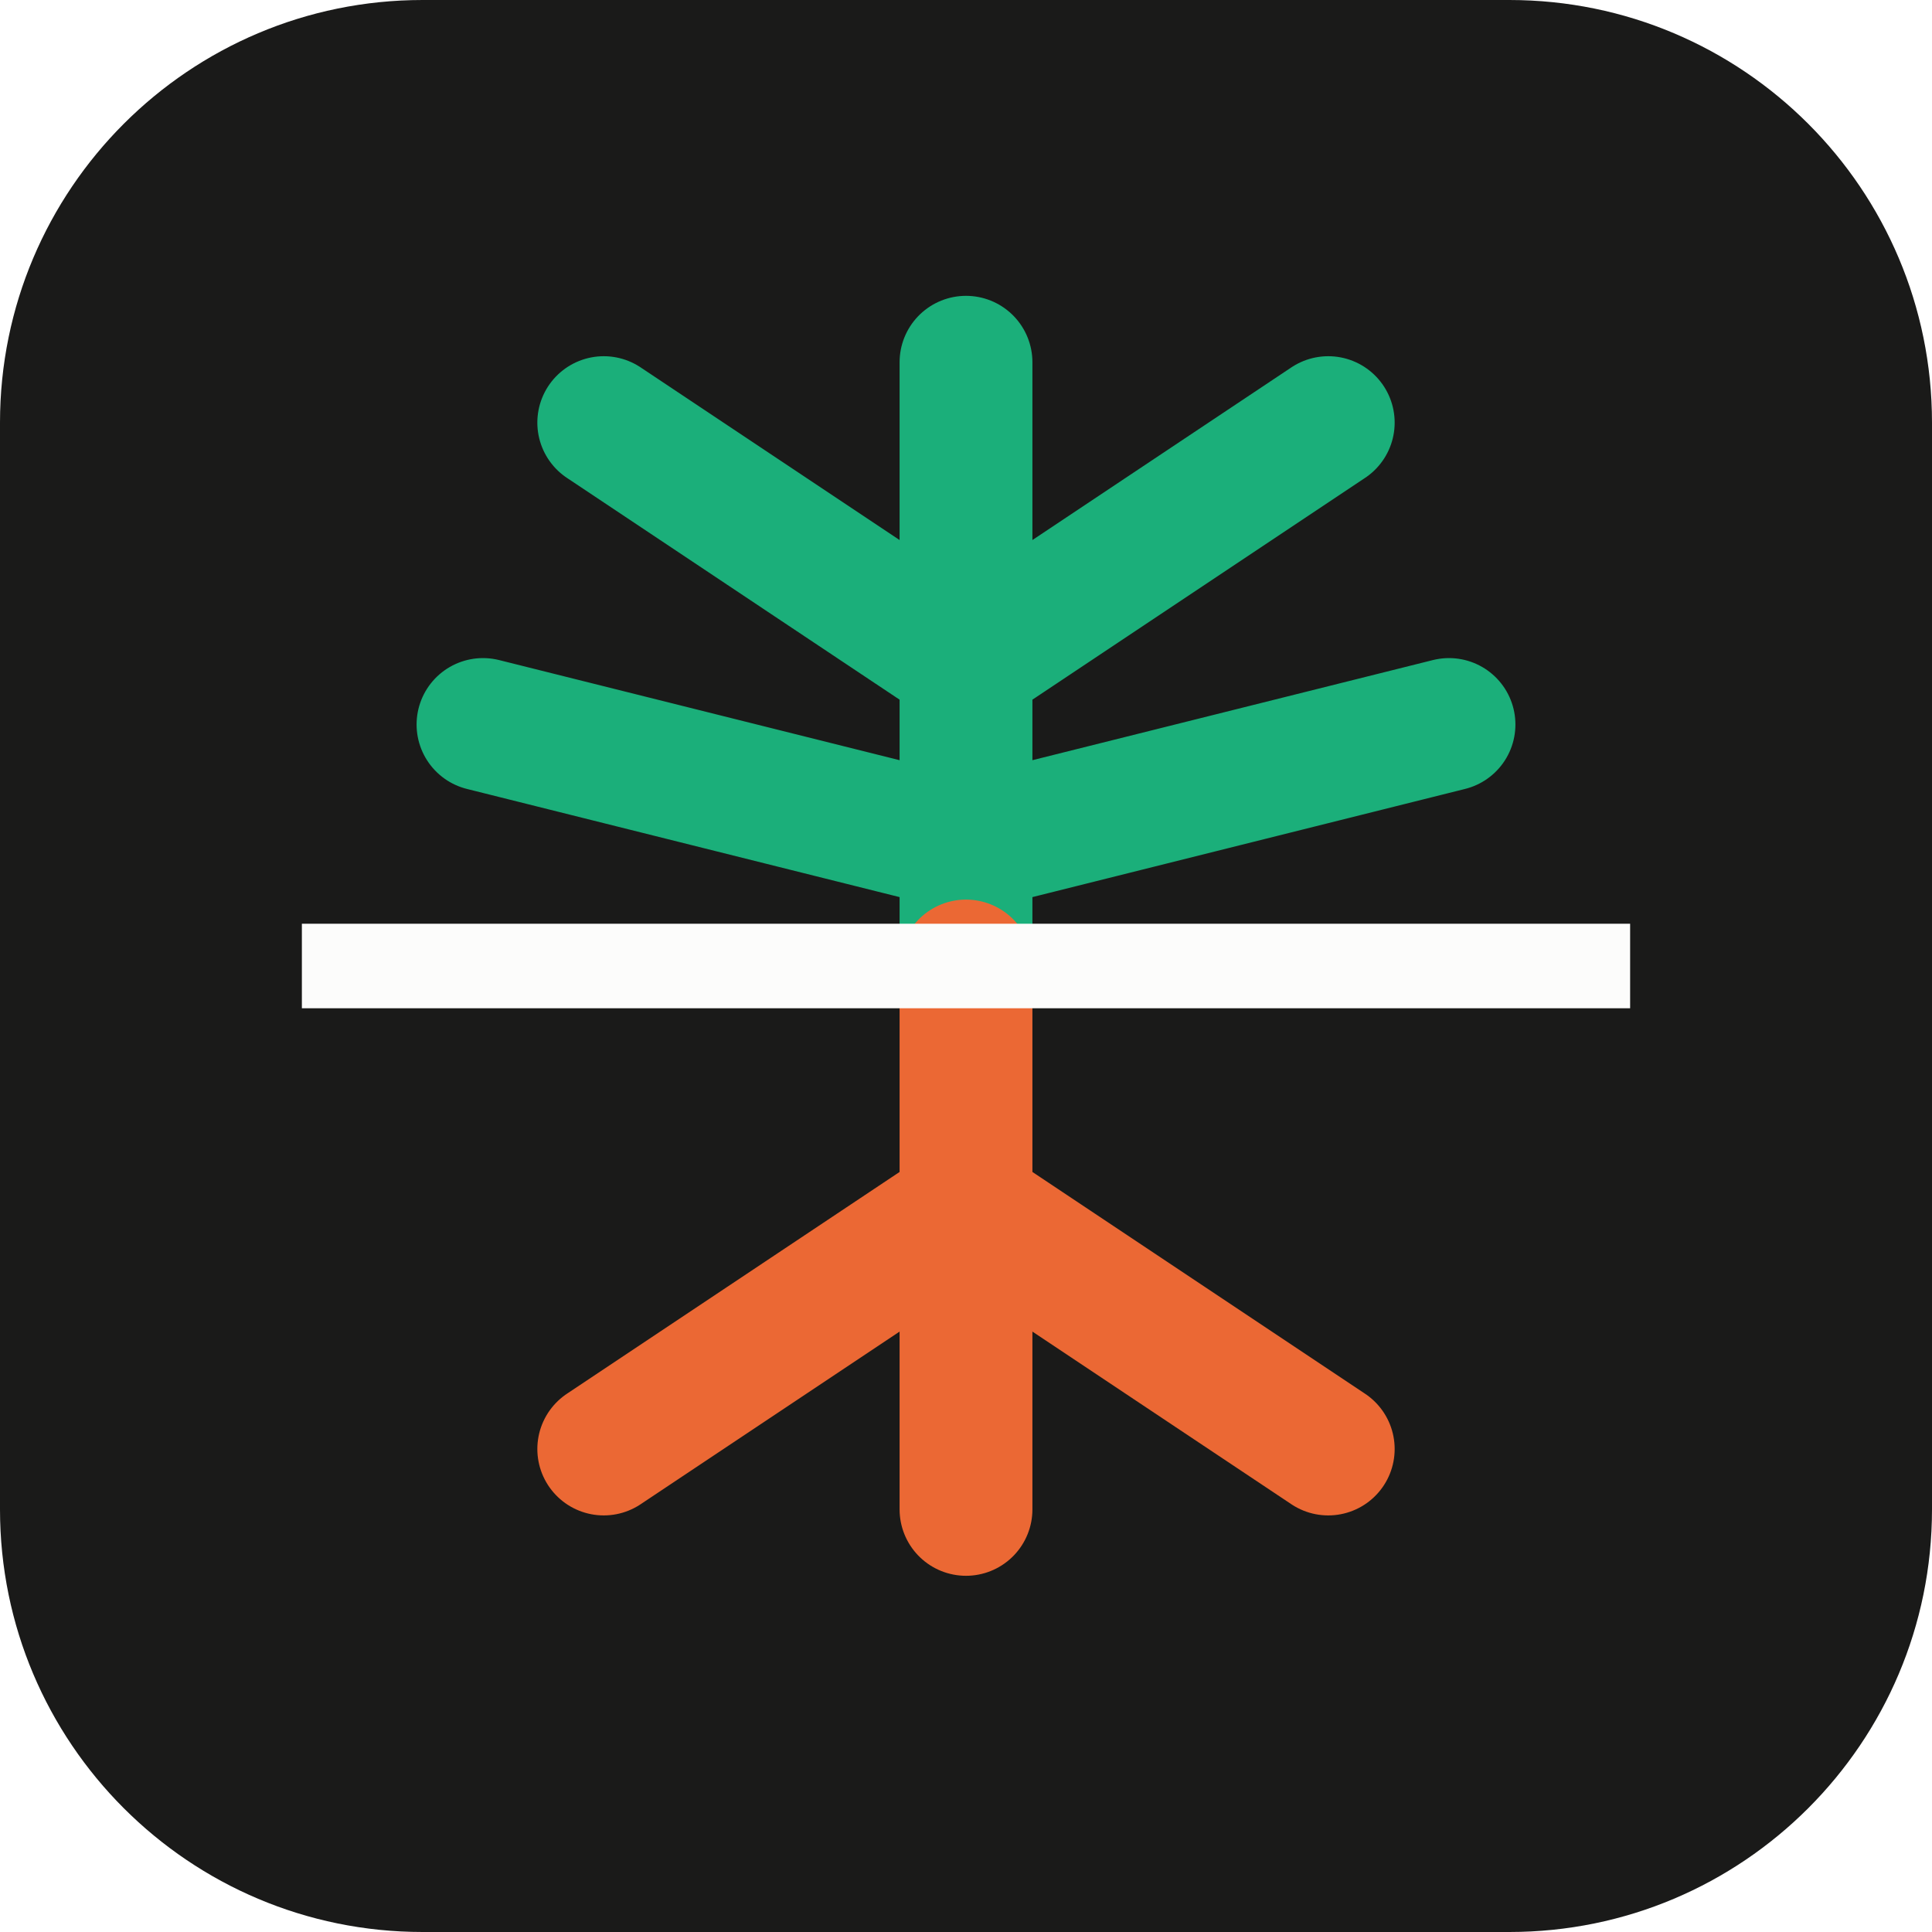
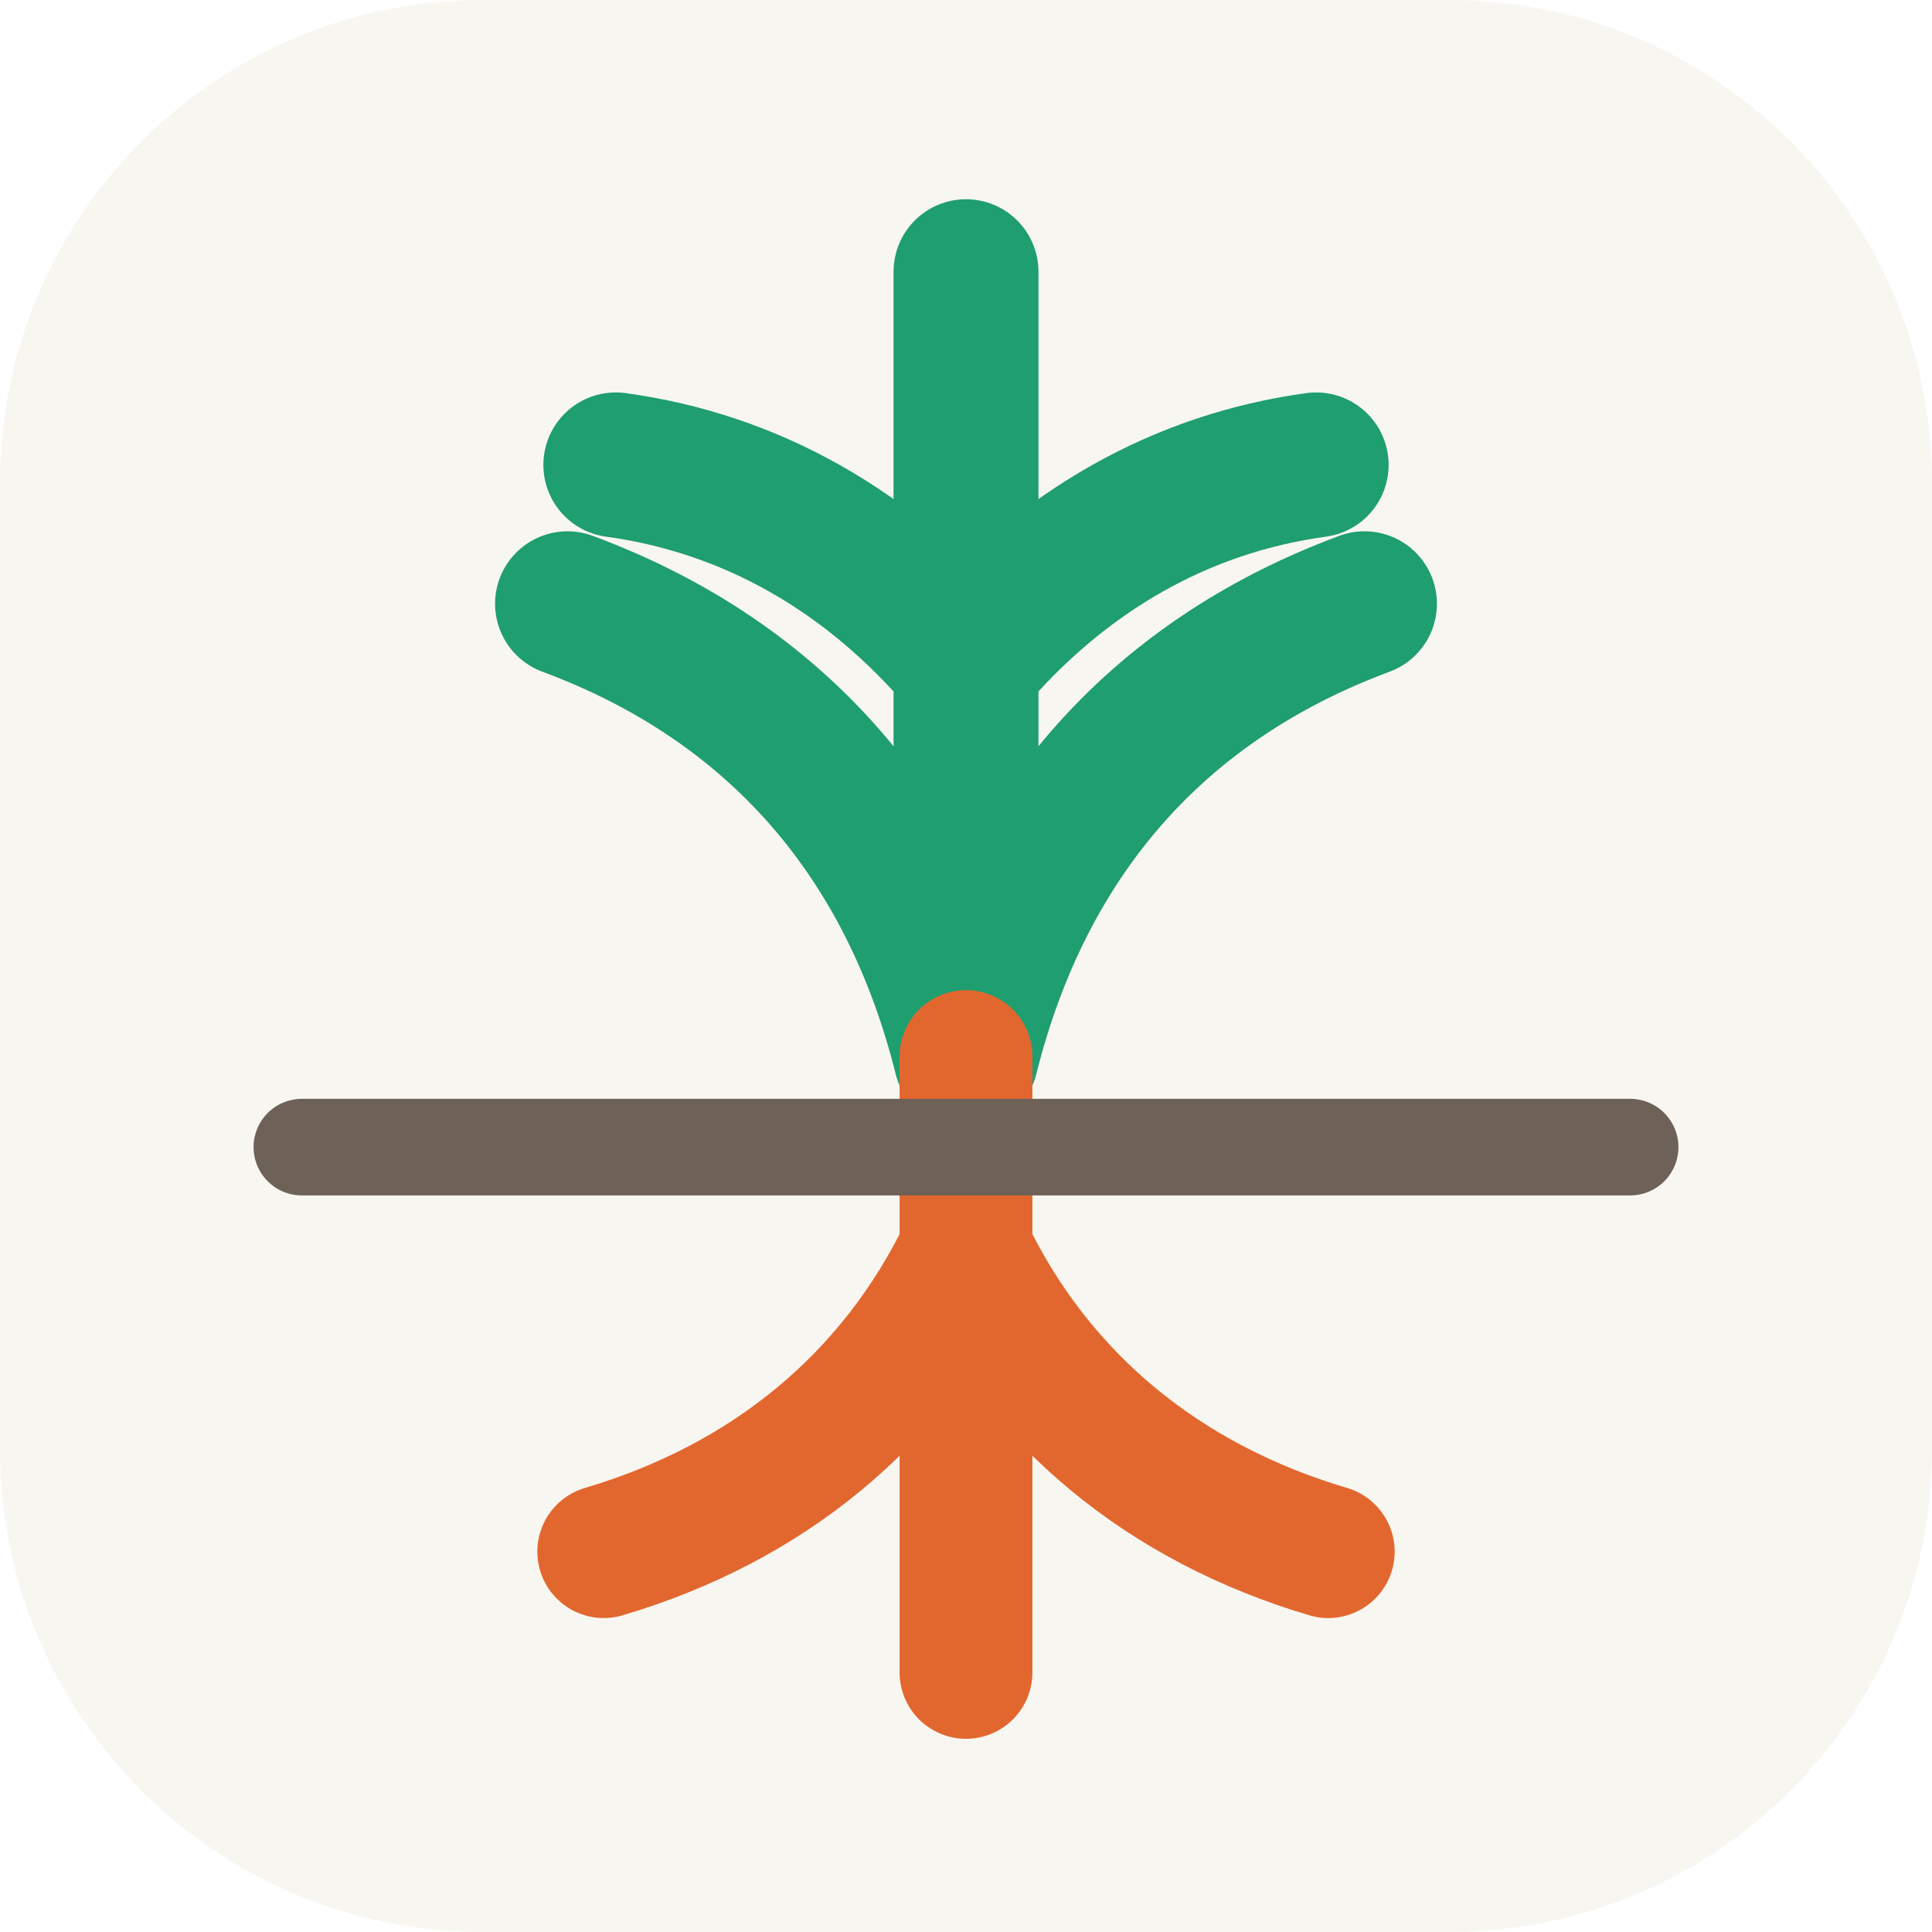
<svg xmlns="http://www.w3.org/2000/svg" viewBox="0 0 32 32">
-   <rect width="32" height="32" rx="7" fill="#1a1a19" />
-   <g fill="none" stroke-linecap="round" stroke-width="2.2">
-     <path d="M16 16V6M16 11l-6-4M16 11l6-4M16 14l-8-2M16 14l8-2" stroke="#1baf7a" />
-     <path d="M16 16v9M16 20l-6 4M16 20l6 4" stroke="#eb6834" />
+   <rect width="32" height="32" rx="8" fill="#f8f6f1" />
+   <g fill="none" stroke-linecap="round">
+     <path d="M16 17.5c-.9-3.6-3.1-6.2-6.6-7.5M16 17.5c.9-3.6 3.1-6.2 6.6-7.5M16 17.5V4.5M16 11c-1.6-1.9-3.6-3-5.8-3.3M16 11c1.6-1.9 3.6-3 5.8-3.3" stroke="#1f9e70" stroke-width="2.4" />
+     <path d="M16 17.5v3.2M16 20.7c-1.2 2.5-3.3 4.2-6 5M16 20.7c1.2 2.5 3.3 4.2 6 5M16 20.7v7" stroke="#e2672f" stroke-width="2.2" />
+     <path d="M5 19h22" stroke="#6e6157" stroke-width="1.6" />
  </g>
-   <path d="M5 16h22" stroke="#fcfcfb" stroke-width="1.4" />
</svg>
